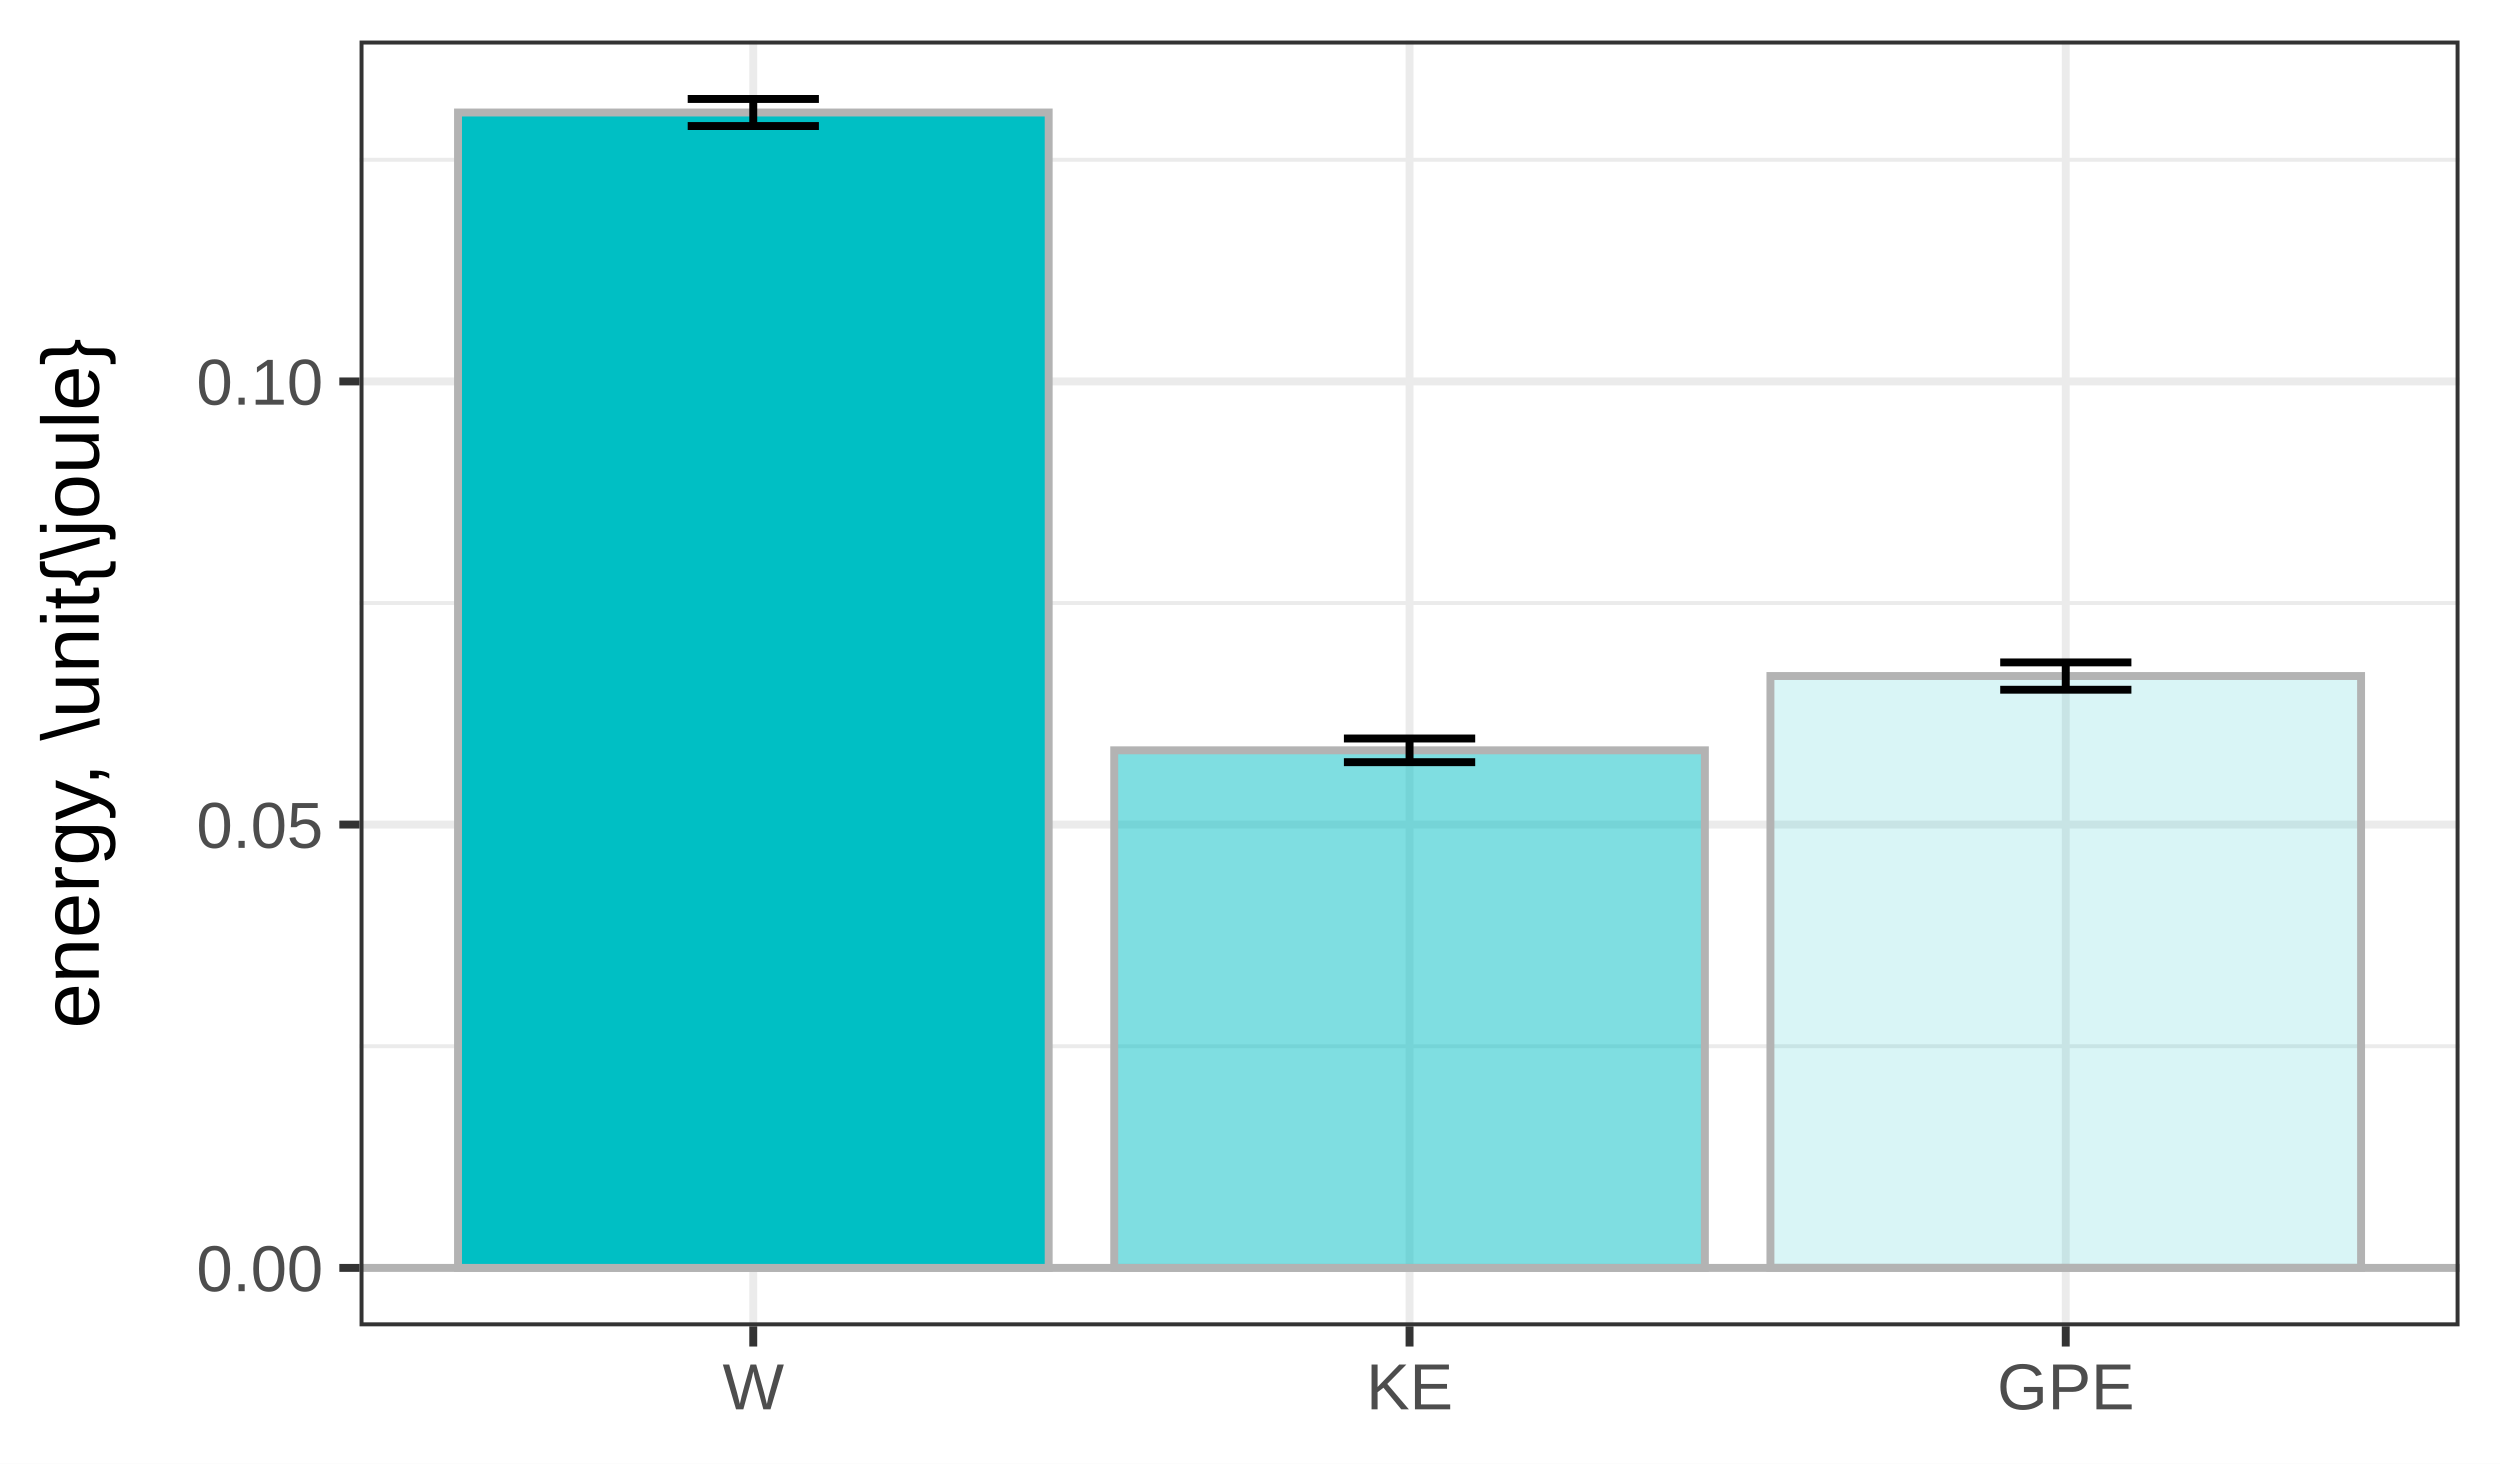
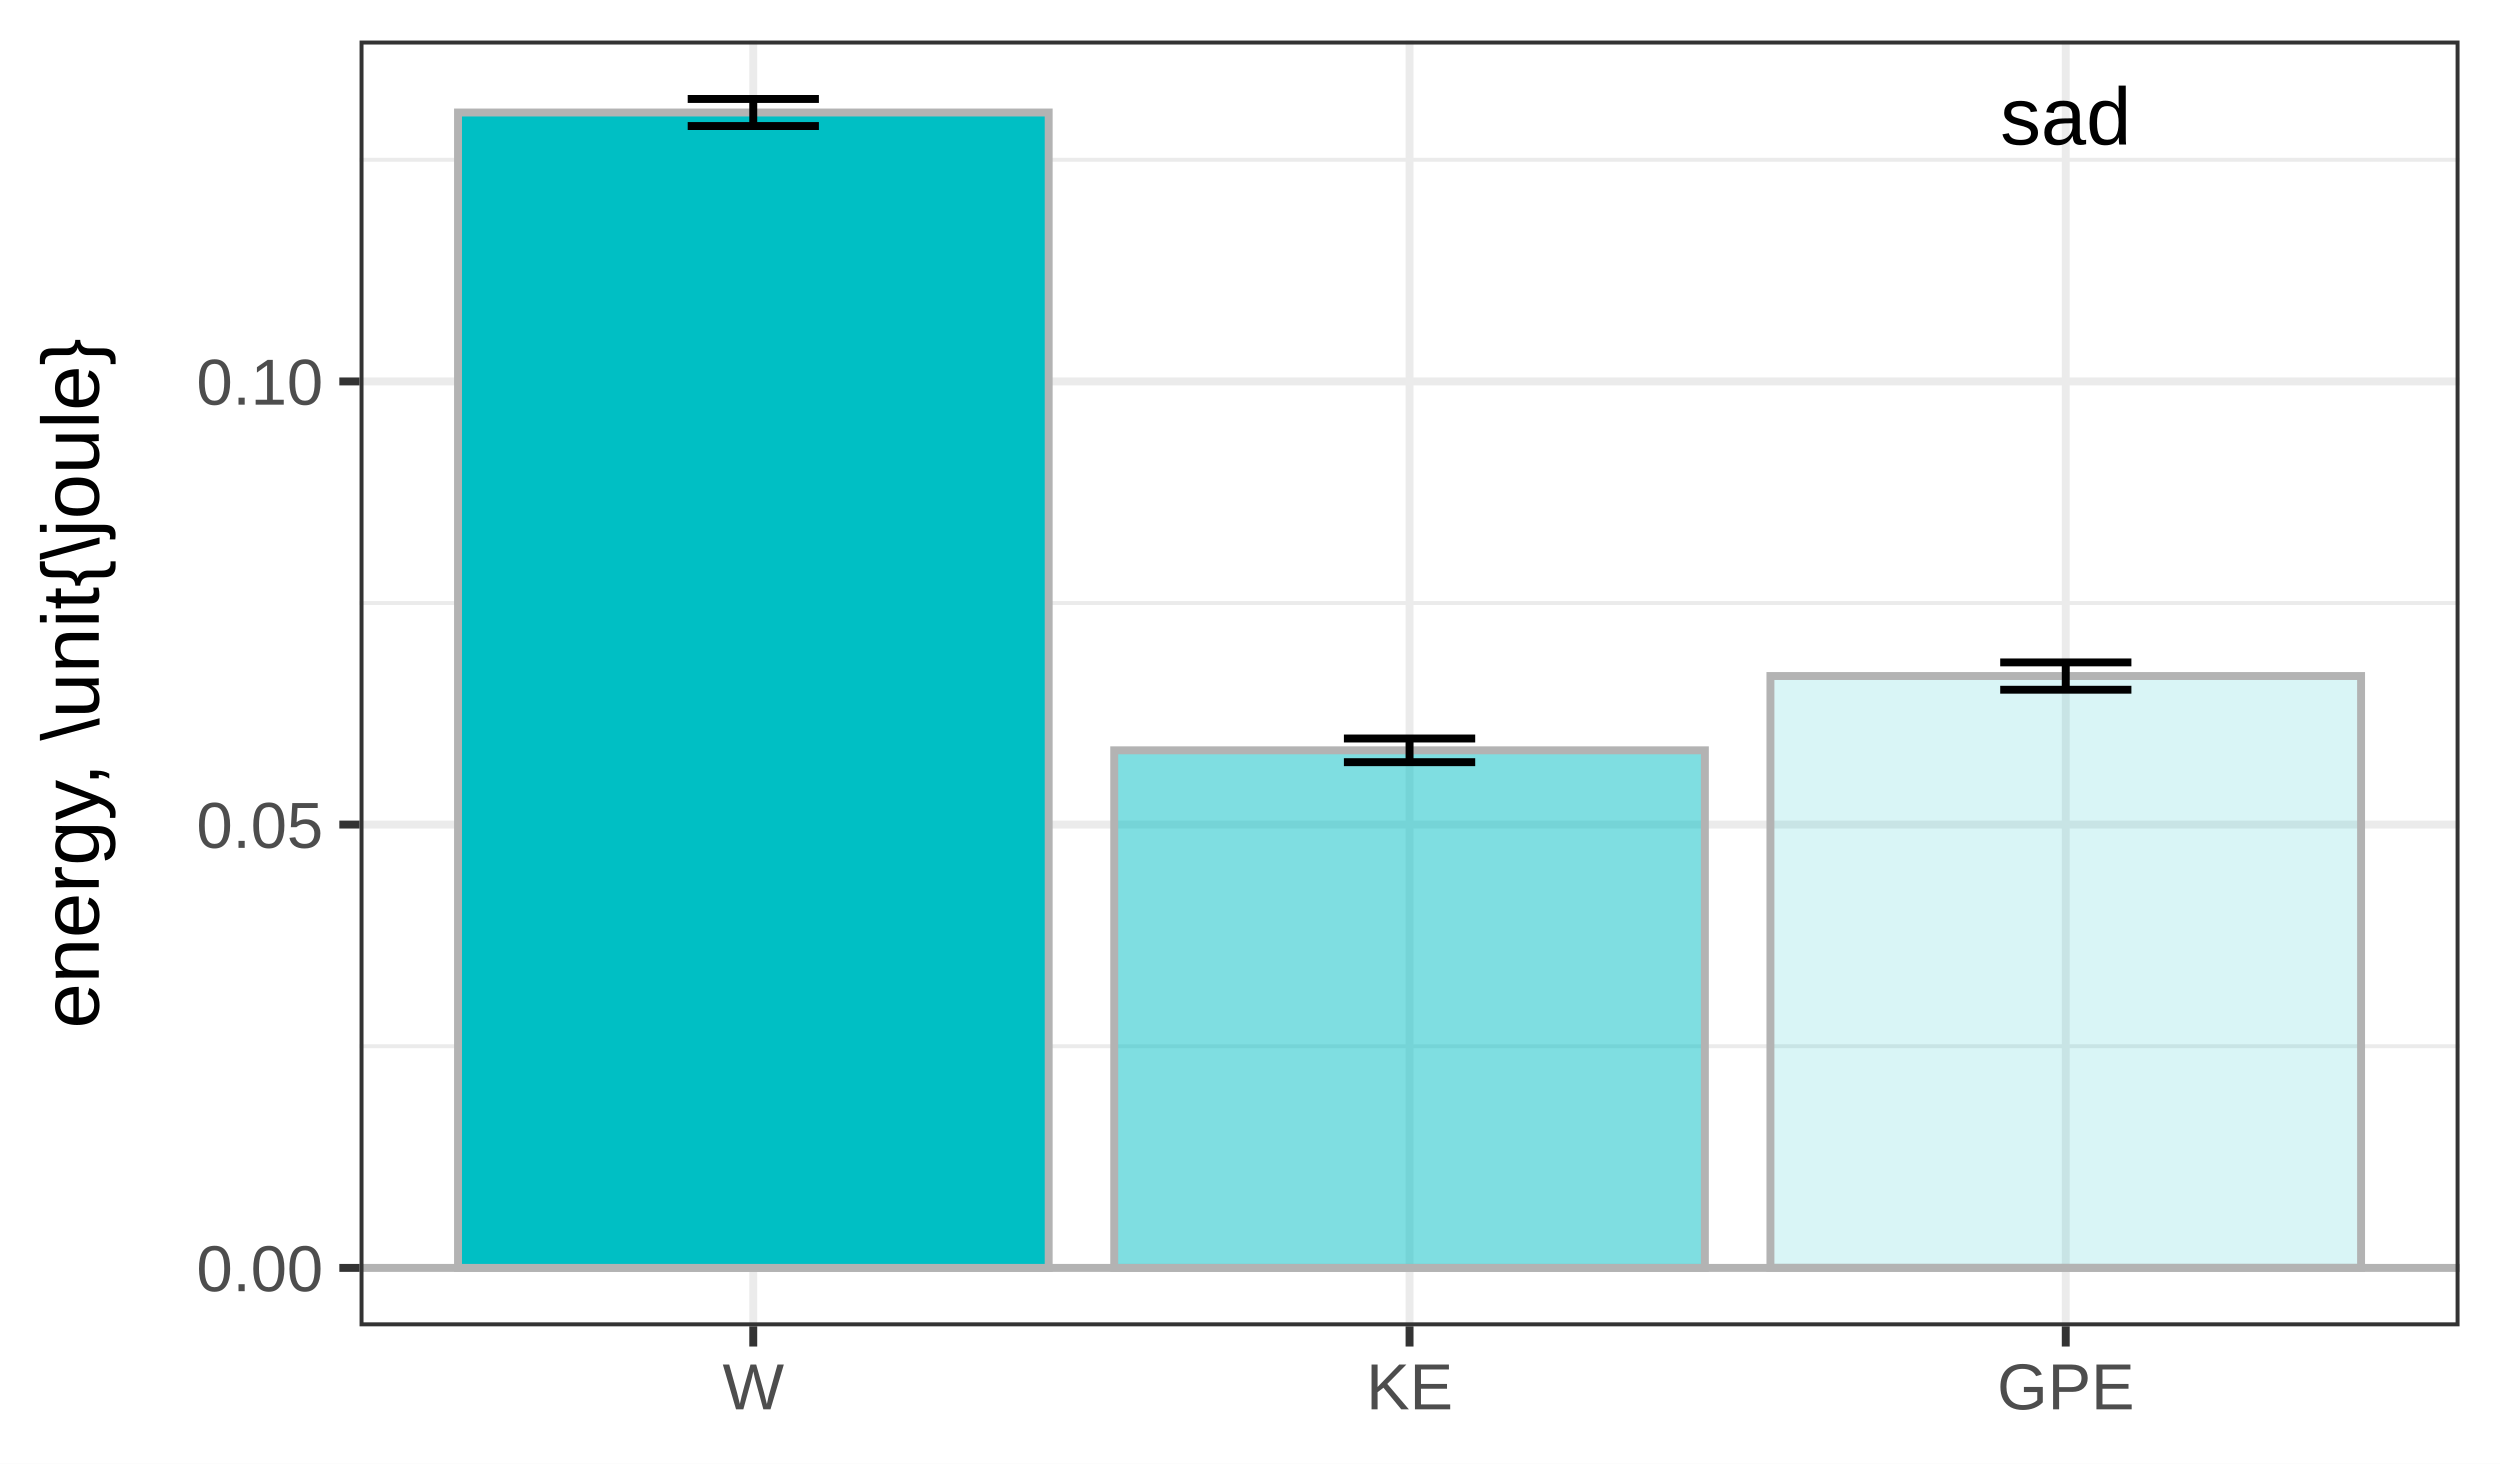
<svg xmlns="http://www.w3.org/2000/svg" width="246.00pt" height="144.00pt" viewBox="0 0 246.00 144.00">
  <g class="svglite">
    <defs>
      <style type="text/css">
    .svglite line, .svglite polyline, .svglite polygon, .svglite path, .svglite rect, .svglite circle {
      fill: none;
      stroke: #000000;
      stroke-linecap: round;
      stroke-linejoin: round;
      stroke-miterlimit: 10.00;
    }
    .svglite text {
      white-space: pre;
    }
    .svglite g.glyphgroup path {
      fill: inherit;
      stroke: none;
    }
  </style>
    </defs>
    <rect width="100%" height="100%" style="stroke: none; fill: #FFFFFF;" />
    <defs>
      <clipPath id="cpMC4wMHwyNDYuMDB8MC4wMHwxNDQuMDA=">
        <rect x="0.00" y="0.00" width="246.00" height="144.00" />
      </clipPath>
    </defs>
    <g clip-path="url(#cpMC4wMHwyNDYuMDB8MC4wMHwxNDQuMDA=)">
      <rect x="0.00" y="0.00" width="246.00" height="144.00" style="stroke-width: 0.78; stroke: #FFFFFF; fill: #FFFFFF;" />
    </g>
    <defs>
      <clipPath id="cpMzUuMzh8MjQyLjAyfDMuOTl8MTMwLjUx">
        <rect x="35.38" y="3.99" width="206.64" height="126.52" />
      </clipPath>
    </defs>
    <g clip-path="url(#cpMzUuMzh8MjQyLjAyfDMuOTl8MTMwLjUx)">
      <rect x="35.38" y="3.99" width="206.64" height="126.52" style="stroke-width: 0.78; stroke: none; fill: #FFFFFF;" />
      <polyline points="35.38,102.95 242.02,102.95 " style="stroke-width: 0.39; stroke: #EBEBEB; stroke-linecap: butt;" />
      <polyline points="35.38,59.34 242.02,59.34 " style="stroke-width: 0.39; stroke: #EBEBEB; stroke-linecap: butt;" />
      <polyline points="35.38,15.72 242.02,15.72 " style="stroke-width: 0.39; stroke: #EBEBEB; stroke-linecap: butt;" />
      <polyline points="35.38,124.76 242.02,124.76 " style="stroke-width: 0.78; stroke: #EBEBEB; stroke-linecap: butt;" />
      <polyline points="35.38,81.14 242.02,81.14 " style="stroke-width: 0.78; stroke: #EBEBEB; stroke-linecap: butt;" />
      <polyline points="35.38,37.53 242.02,37.53 " style="stroke-width: 0.78; stroke: #EBEBEB; stroke-linecap: butt;" />
      <polyline points="74.12,130.51 74.12,3.99 " style="stroke-width: 0.78; stroke: #EBEBEB; stroke-linecap: butt;" />
      <polyline points="138.70,130.51 138.70,3.99 " style="stroke-width: 0.78; stroke: #EBEBEB; stroke-linecap: butt;" />
      <polyline points="203.27,130.51 203.27,3.99 " style="stroke-width: 0.78; stroke: #EBEBEB; stroke-linecap: butt;" />
      <line x1="35.38" y1="124.76" x2="242.02" y2="124.76" style="stroke-width: 0.78; stroke: #B3B3B3; stroke-linecap: butt;" />
      <rect x="45.07" y="11.07" width="58.12" height="113.69" style="stroke-width: 0.78; stroke: #B3B3B3; stroke-linecap: butt; stroke-linejoin: miter; fill: #00BFC4;" />
      <rect x="109.64" y="73.83" width="58.12" height="50.93" style="stroke-width: 0.78; stroke: #B3B3B3; stroke-linecap: butt; stroke-linejoin: miter; fill: #00BFC4; fill-opacity: 0.50;" />
      <rect x="174.21" y="66.52" width="58.12" height="58.23" style="stroke-width: 0.78; stroke: #B3B3B3; stroke-linecap: butt; stroke-linejoin: miter; fill: #00BFC4; fill-opacity: 0.15;" />
      <polyline points="67.67,9.74 80.58,9.74 " style="stroke-width: 0.78; stroke-linecap: butt;" />
      <polyline points="74.12,9.74 74.12,12.40 " style="stroke-width: 0.78; stroke-linecap: butt;" />
      <polyline points="67.67,12.40 80.58,12.40 " style="stroke-width: 0.78; stroke-linecap: butt;" />
      <polyline points="132.24,72.67 145.16,72.67 " style="stroke-width: 0.78; stroke-linecap: butt;" />
      <polyline points="138.70,72.67 138.70,75.00 " style="stroke-width: 0.78; stroke-linecap: butt;" />
      <polyline points="132.24,75.00 145.16,75.00 " style="stroke-width: 0.78; stroke-linecap: butt;" />
      <polyline points="196.82,65.18 209.73,65.18 " style="stroke-width: 0.78; stroke-linecap: butt;" />
      <polyline points="203.27,65.18 203.27,67.87 " style="stroke-width: 0.78; stroke-linecap: butt;" />
      <polyline points="196.82,67.87 209.73,67.87 " style="stroke-width: 0.78; stroke-linecap: butt;" />
+       <text x="203.27" y="14.22" text-anchor="middle" style="font-size: 8.00px; font-family: &quot;Arial&quot;;" textLength="12.88px" lengthAdjust="spacingAndGlyphs">sad</text>
      <rect x="35.38" y="3.99" width="206.64" height="126.52" style="stroke-width: 0.78; stroke: #333333;" />
    </g>
    <g clip-path="url(#cpMC4wMHwyNDYuMDB8MC4wMHwxNDQuMDA=)">
      <text x="31.79" y="127.05" text-anchor="end" style="font-size: 6.40px;fill: #4D4D4D; font-family: &quot;Arial&quot;;" textLength="12.42px" lengthAdjust="spacingAndGlyphs">0.00</text>
      <text x="31.79" y="83.43" text-anchor="end" style="font-size: 6.40px;fill: #4D4D4D; font-family: &quot;Arial&quot;;" textLength="12.42px" lengthAdjust="spacingAndGlyphs">0.05</text>
      <text x="31.79" y="39.82" text-anchor="end" style="font-size: 6.40px;fill: #4D4D4D; font-family: &quot;Arial&quot;;" textLength="12.42px" lengthAdjust="spacingAndGlyphs">0.10</text>
      <polyline points="33.39,124.76 35.38,124.76 " style="stroke-width: 0.78; stroke: #333333; stroke-linecap: butt;" />
      <polyline points="33.39,81.14 35.38,81.14 " style="stroke-width: 0.78; stroke: #333333; stroke-linecap: butt;" />
      <polyline points="33.39,37.53 35.38,37.53 " style="stroke-width: 0.78; stroke: #333333; stroke-linecap: butt;" />
      <polyline points="74.12,132.50 74.12,130.51 " style="stroke-width: 0.78; stroke: #333333; stroke-linecap: butt;" />
      <polyline points="138.70,132.50 138.70,130.51 " style="stroke-width: 0.78; stroke: #333333; stroke-linecap: butt;" />
      <polyline points="203.27,132.50 203.27,130.51 " style="stroke-width: 0.78; stroke: #333333; stroke-linecap: butt;" />
      <text x="74.12" y="138.68" text-anchor="middle" style="font-size: 6.40px;fill: #4D4D4D; font-family: &quot;Arial&quot;;" textLength="6.03px" lengthAdjust="spacingAndGlyphs">W</text>
      <text x="138.70" y="138.68" text-anchor="middle" style="font-size: 6.40px;fill: #4D4D4D; font-family: &quot;Arial&quot;;" textLength="8.53px" lengthAdjust="spacingAndGlyphs">KE</text>
      <text x="203.27" y="138.68" text-anchor="middle" style="font-size: 6.40px;fill: #4D4D4D; font-family: &quot;Arial&quot;;" textLength="13.50px" lengthAdjust="spacingAndGlyphs">GPE</text>
      <text transform="translate(9.72,67.25) rotate(-90)" text-anchor="middle" style="font-size: 8.00px; font-family: &quot;Arial&quot;;" textLength="67.94px" lengthAdjust="spacingAndGlyphs">energy, \unit{\joule}</text>
    </g>
  </g>
</svg>
